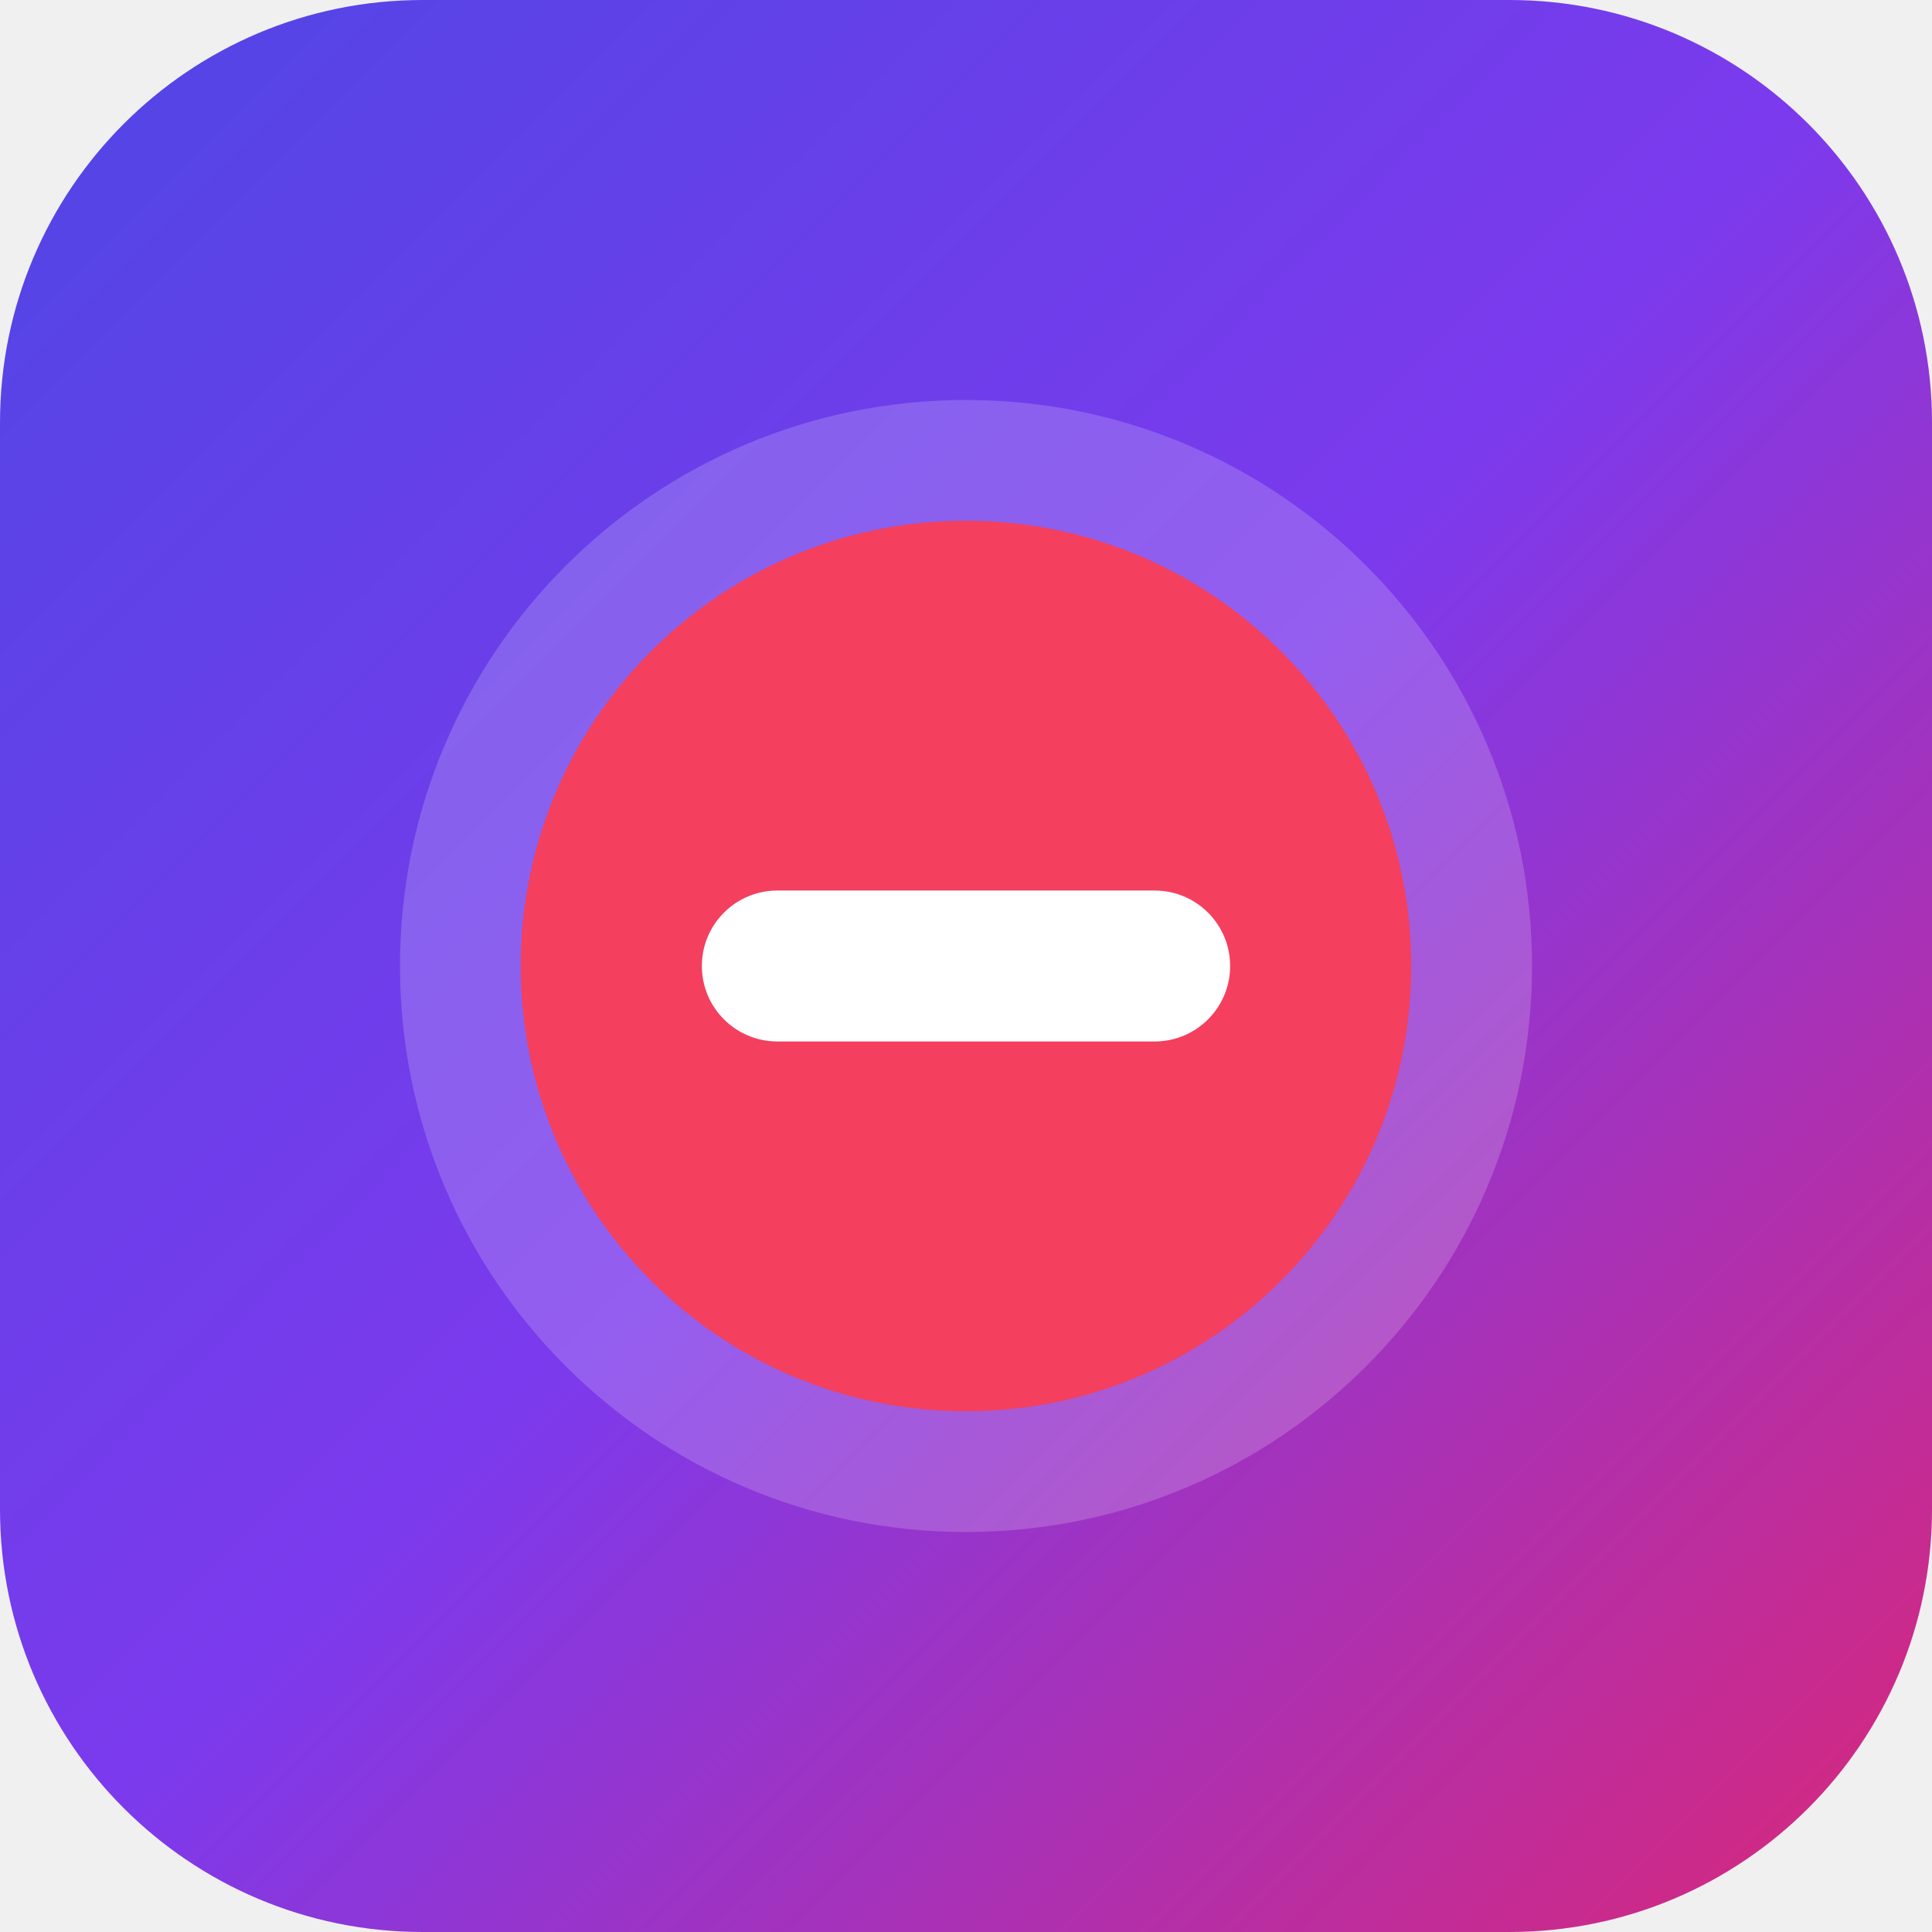
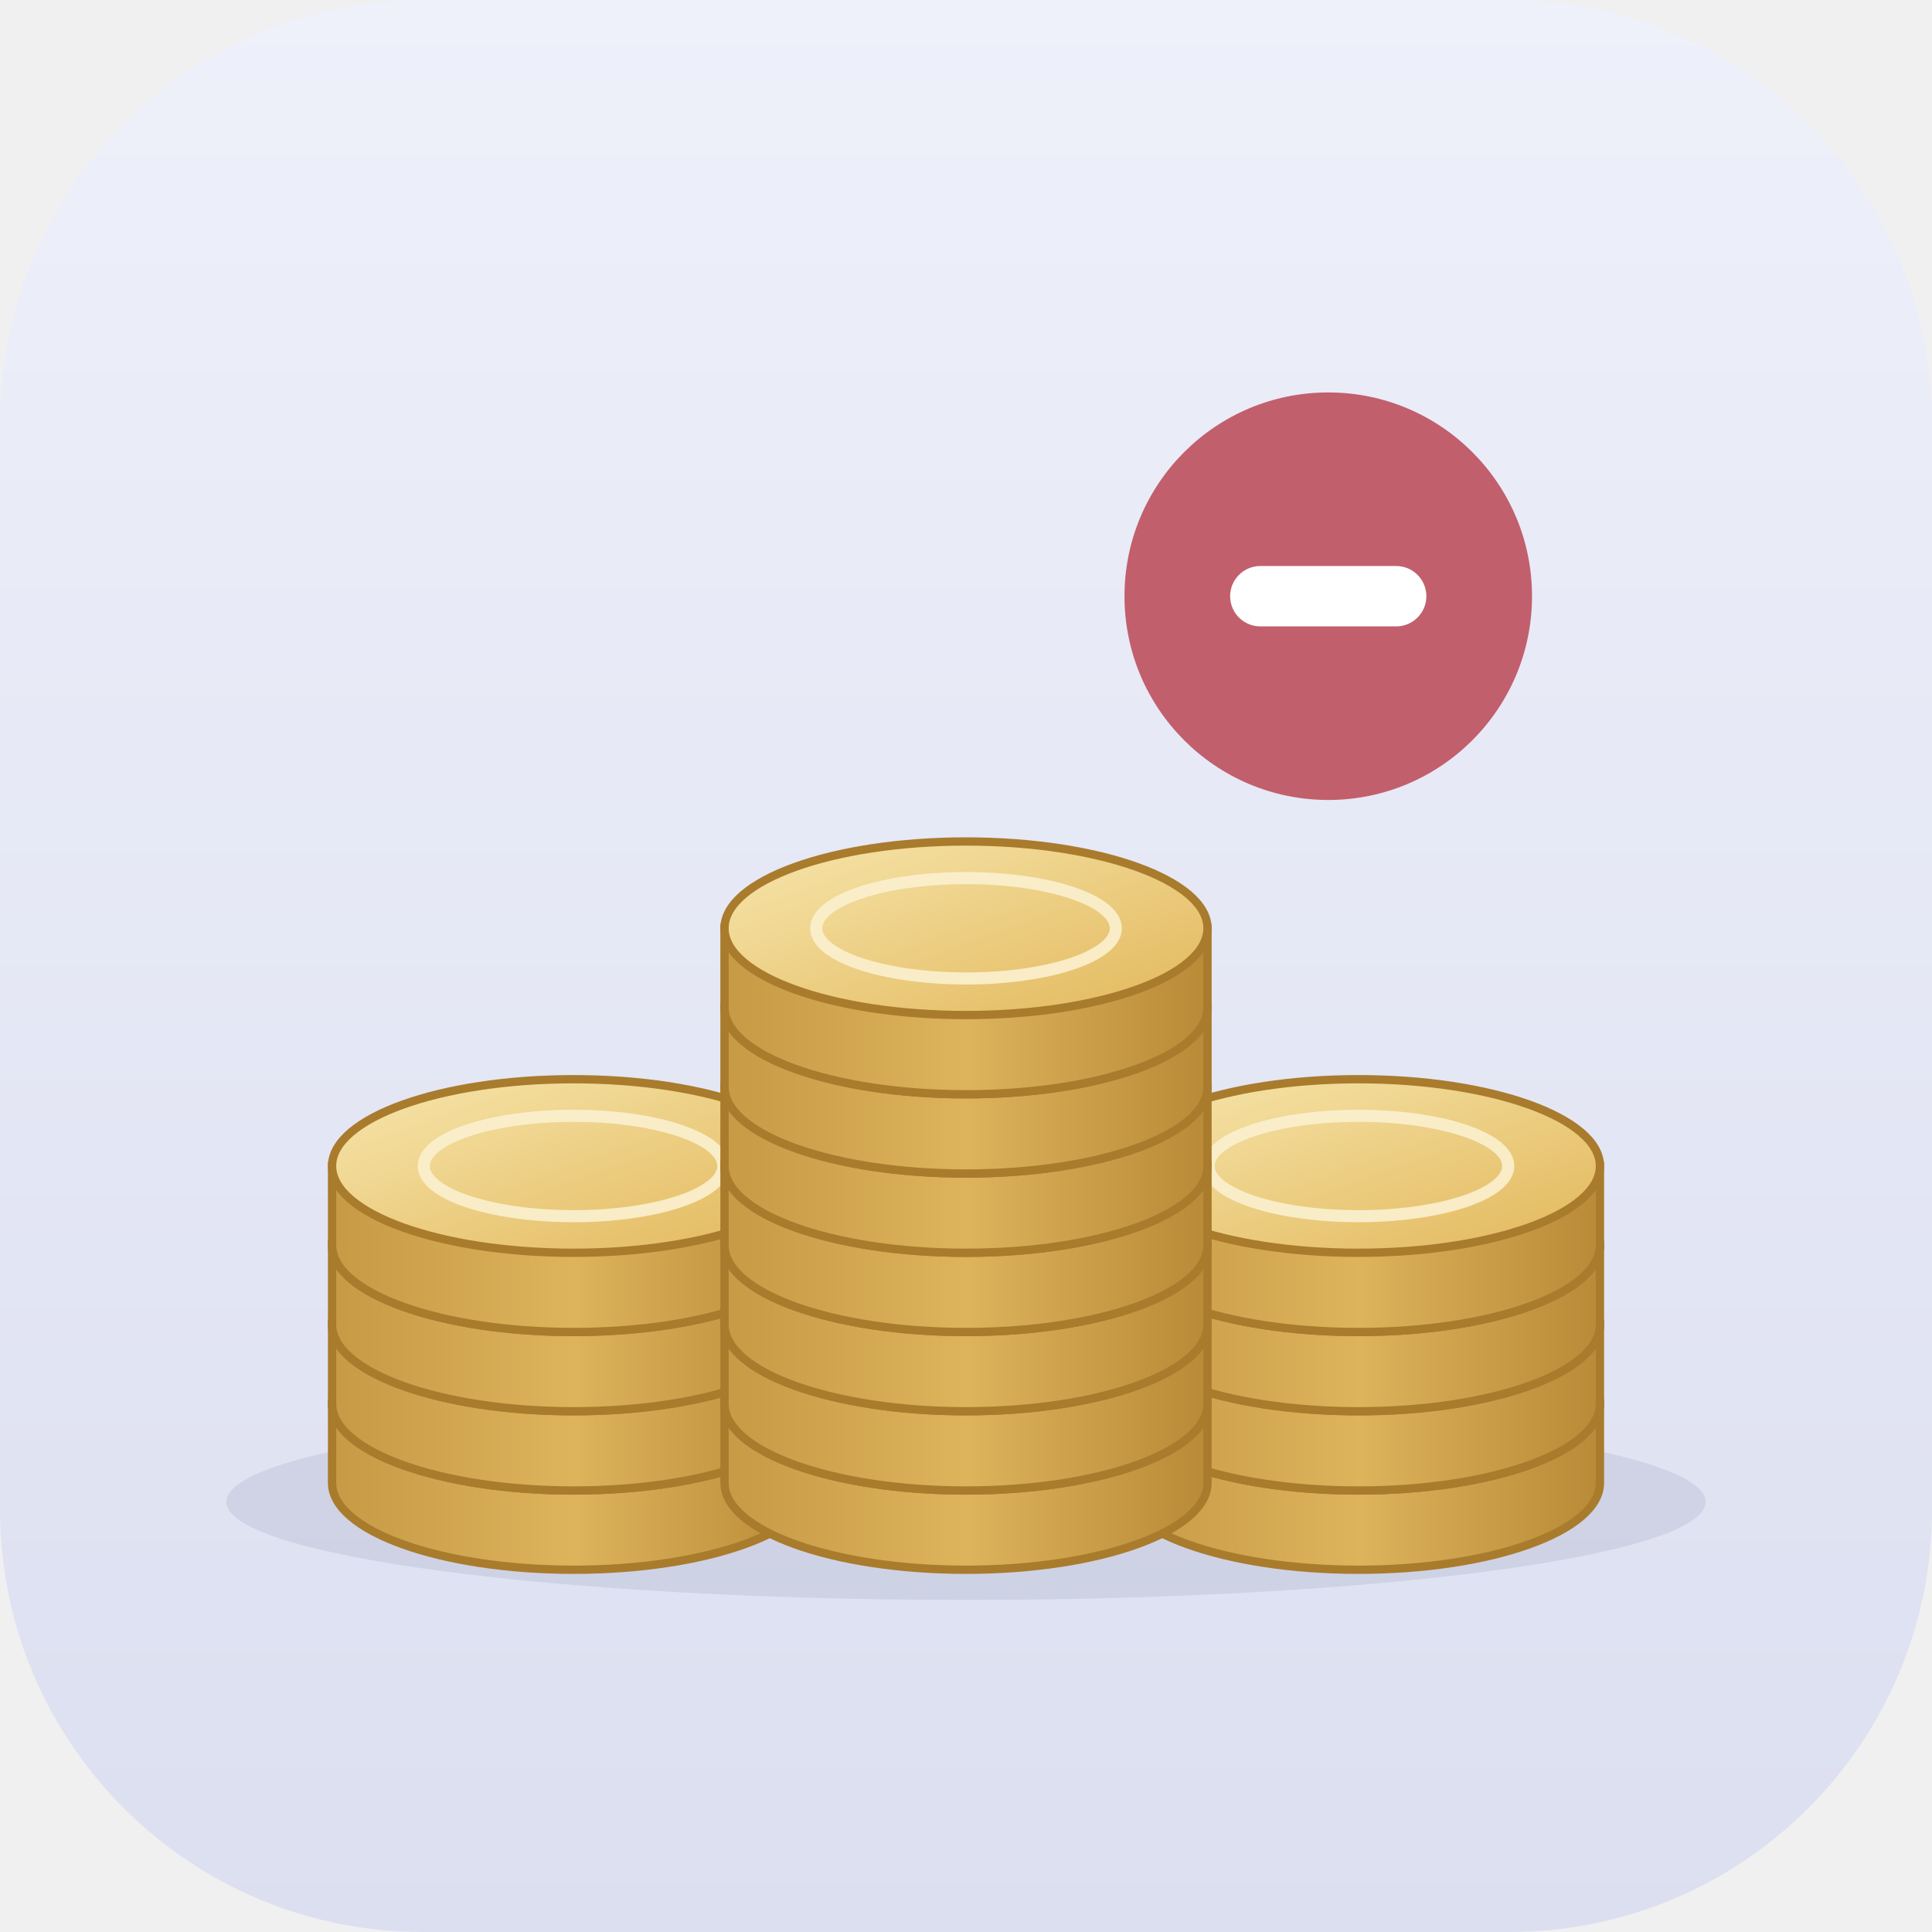
<svg xmlns="http://www.w3.org/2000/svg" viewBox="0 0 512 512">
  <defs>
-     <linearGradient id="g" x1="0" y1="0" x2="1" y2="1">
-       <stop offset="0" stop-color="#4f46e5" />
-       <stop offset=".5" stop-color="#7c3aed" />
-       <stop offset="1" stop-color="#db2777" />
+     <linearGradient id="bg" x1="0" y1="0" x2="0" y2="1">
+       <stop offset="0" stop-color="#eef0fa" />
+       <stop offset="1" stop-color="#dcdff0" />
+     </linearGradient>
+     <linearGradient id="top" x1="0" y1="0" x2="1" y2="1">
+       <stop offset="0" stop-color="#f7e6ad" />
+       <stop offset="1" stop-color="#e2b75a" />
+     </linearGradient>
+     <linearGradient id="edge" x1="0" y1="0" x2="1" y2="0">
+       <stop offset="0" stop-color="#c79a45" />
+       <stop offset=".5" stop-color="#ddb35c" />
+       <stop offset="1" stop-color="#b98a37" />
    </linearGradient>
  </defs>
-   <rect width="512" height="512" rx="112" fill="url(#g)" />
-   <circle cx="256" cy="256" r="150" fill="#fff" fill-opacity=".18" />
-   <circle cx="256" cy="256" r="118" fill="#f43f5e" />
-   <rect x="186" y="236" width="140" height="40" rx="20" fill="#fff" />
+   <rect width="512" height="512" rx="112" fill="url(#bg)" />
+   <ellipse cx="256" cy="398" rx="196" ry="26" fill="#363b74" opacity=".10" />
+   <path d="M88 372v21a64 23 0 0 0 128 0v-21z" fill="url(#edge)" stroke="#a97b2c" stroke-width="2.2" />
+   <ellipse cx="152" cy="372" rx="64" ry="23" fill="url(#top)" stroke="#a97b2c" stroke-width="2.2" />
+   <path d="M88 351v21a64 23 0 0 0 128 0v-21z" fill="url(#edge)" stroke="#a97b2c" stroke-width="2.2" />
+   <ellipse cx="152" cy="351" rx="64" ry="23" fill="url(#top)" stroke="#a97b2c" stroke-width="2.2" />
+   <path d="M88 330v21a64 23 0 0 0 128 0v-21z" fill="url(#edge)" stroke="#a97b2c" stroke-width="2.2" />
+   <ellipse cx="152" cy="330" rx="64" ry="23" fill="url(#top)" stroke="#a97b2c" stroke-width="2.2" />
+   <path d="M88 309v21a64 23 0 0 0 128 0v-21z" fill="url(#edge)" stroke="#a97b2c" stroke-width="2.2" />
+   <ellipse cx="152" cy="309" rx="64" ry="23" fill="url(#top)" stroke="#a97b2c" stroke-width="2.2" />
+   <ellipse cx="152" cy="309" rx="39.7" ry="13.3" fill="none" stroke="#fbf1cf" stroke-width="3.2" opacity=".9" />
+   <path d="M296 372v21a64 23 0 0 0 128 0v-21z" fill="url(#edge)" stroke="#a97b2c" stroke-width="2.2" />
+   <ellipse cx="360" cy="372" rx="64" ry="23" fill="url(#top)" stroke="#a97b2c" stroke-width="2.2" />
+   <path d="M296 351v21a64 23 0 0 0 128 0v-21z" fill="url(#edge)" stroke="#a97b2c" stroke-width="2.2" />
+   <ellipse cx="360" cy="351" rx="64" ry="23" fill="url(#top)" stroke="#a97b2c" stroke-width="2.2" />
+   <path d="M296 330v21a64 23 0 0 0 128 0v-21z" fill="url(#edge)" stroke="#a97b2c" stroke-width="2.2" />
+   <ellipse cx="360" cy="330" rx="64" ry="23" fill="url(#top)" stroke="#a97b2c" stroke-width="2.2" />
+   <path d="M296 309v21a64 23 0 0 0 128 0v-21z" fill="url(#edge)" stroke="#a97b2c" stroke-width="2.2" />
+   <ellipse cx="360" cy="309" rx="64" ry="23" fill="url(#top)" stroke="#a97b2c" stroke-width="2.2" />
+   <ellipse cx="360" cy="309" rx="39.7" ry="13.3" fill="none" stroke="#fbf1cf" stroke-width="3.2" opacity=".9" />
+   <path d="M192 372v21a64 23 0 0 0 128 0v-21z" fill="url(#edge)" stroke="#a97b2c" stroke-width="2.2" />
+   <ellipse cx="256" cy="372" rx="64" ry="23" fill="url(#top)" stroke="#a97b2c" stroke-width="2.2" />
+   <path d="M192 351v21a64 23 0 0 0 128 0v-21z" fill="url(#edge)" stroke="#a97b2c" stroke-width="2.2" />
+   <ellipse cx="256" cy="351" rx="64" ry="23" fill="url(#top)" stroke="#a97b2c" stroke-width="2.2" />
+   <path d="M192 330v21a64 23 0 0 0 128 0v-21z" fill="url(#edge)" stroke="#a97b2c" stroke-width="2.2" />
+   <ellipse cx="256" cy="330" rx="64" ry="23" fill="url(#top)" stroke="#a97b2c" stroke-width="2.2" />
+   <path d="M192 309v21a64 23 0 0 0 128 0v-21z" fill="url(#edge)" stroke="#a97b2c" stroke-width="2.2" />
+   <ellipse cx="256" cy="309" rx="64" ry="23" fill="url(#top)" stroke="#a97b2c" stroke-width="2.2" />
+   <path d="M192 288v21a64 23 0 0 0 128 0v-21z" fill="url(#edge)" stroke="#a97b2c" stroke-width="2.2" />
+   <ellipse cx="256" cy="288" rx="64" ry="23" fill="url(#top)" stroke="#a97b2c" stroke-width="2.2" />
+   <path d="M192 267v21a64 23 0 0 0 128 0v-21z" fill="url(#edge)" stroke="#a97b2c" stroke-width="2.2" />
+   <ellipse cx="256" cy="267" rx="64" ry="23" fill="url(#top)" stroke="#a97b2c" stroke-width="2.2" />
+   <path d="M192 246v21a64 23 0 0 0 128 0v-21z" fill="url(#edge)" stroke="#a97b2c" stroke-width="2.2" />
+   <ellipse cx="256" cy="246" rx="64" ry="23" fill="url(#top)" stroke="#a97b2c" stroke-width="2.2" />
+   <ellipse cx="256" cy="246" rx="39.7" ry="13.3" fill="none" stroke="#fbf1cf" stroke-width="3.2" opacity=".9" />
+   <circle cx="352" cy="158" r="54" fill="#c25f6d" />
+   <rect x="326" y="150" width="52" height="16" rx="8" fill="#fff" />
</svg>
